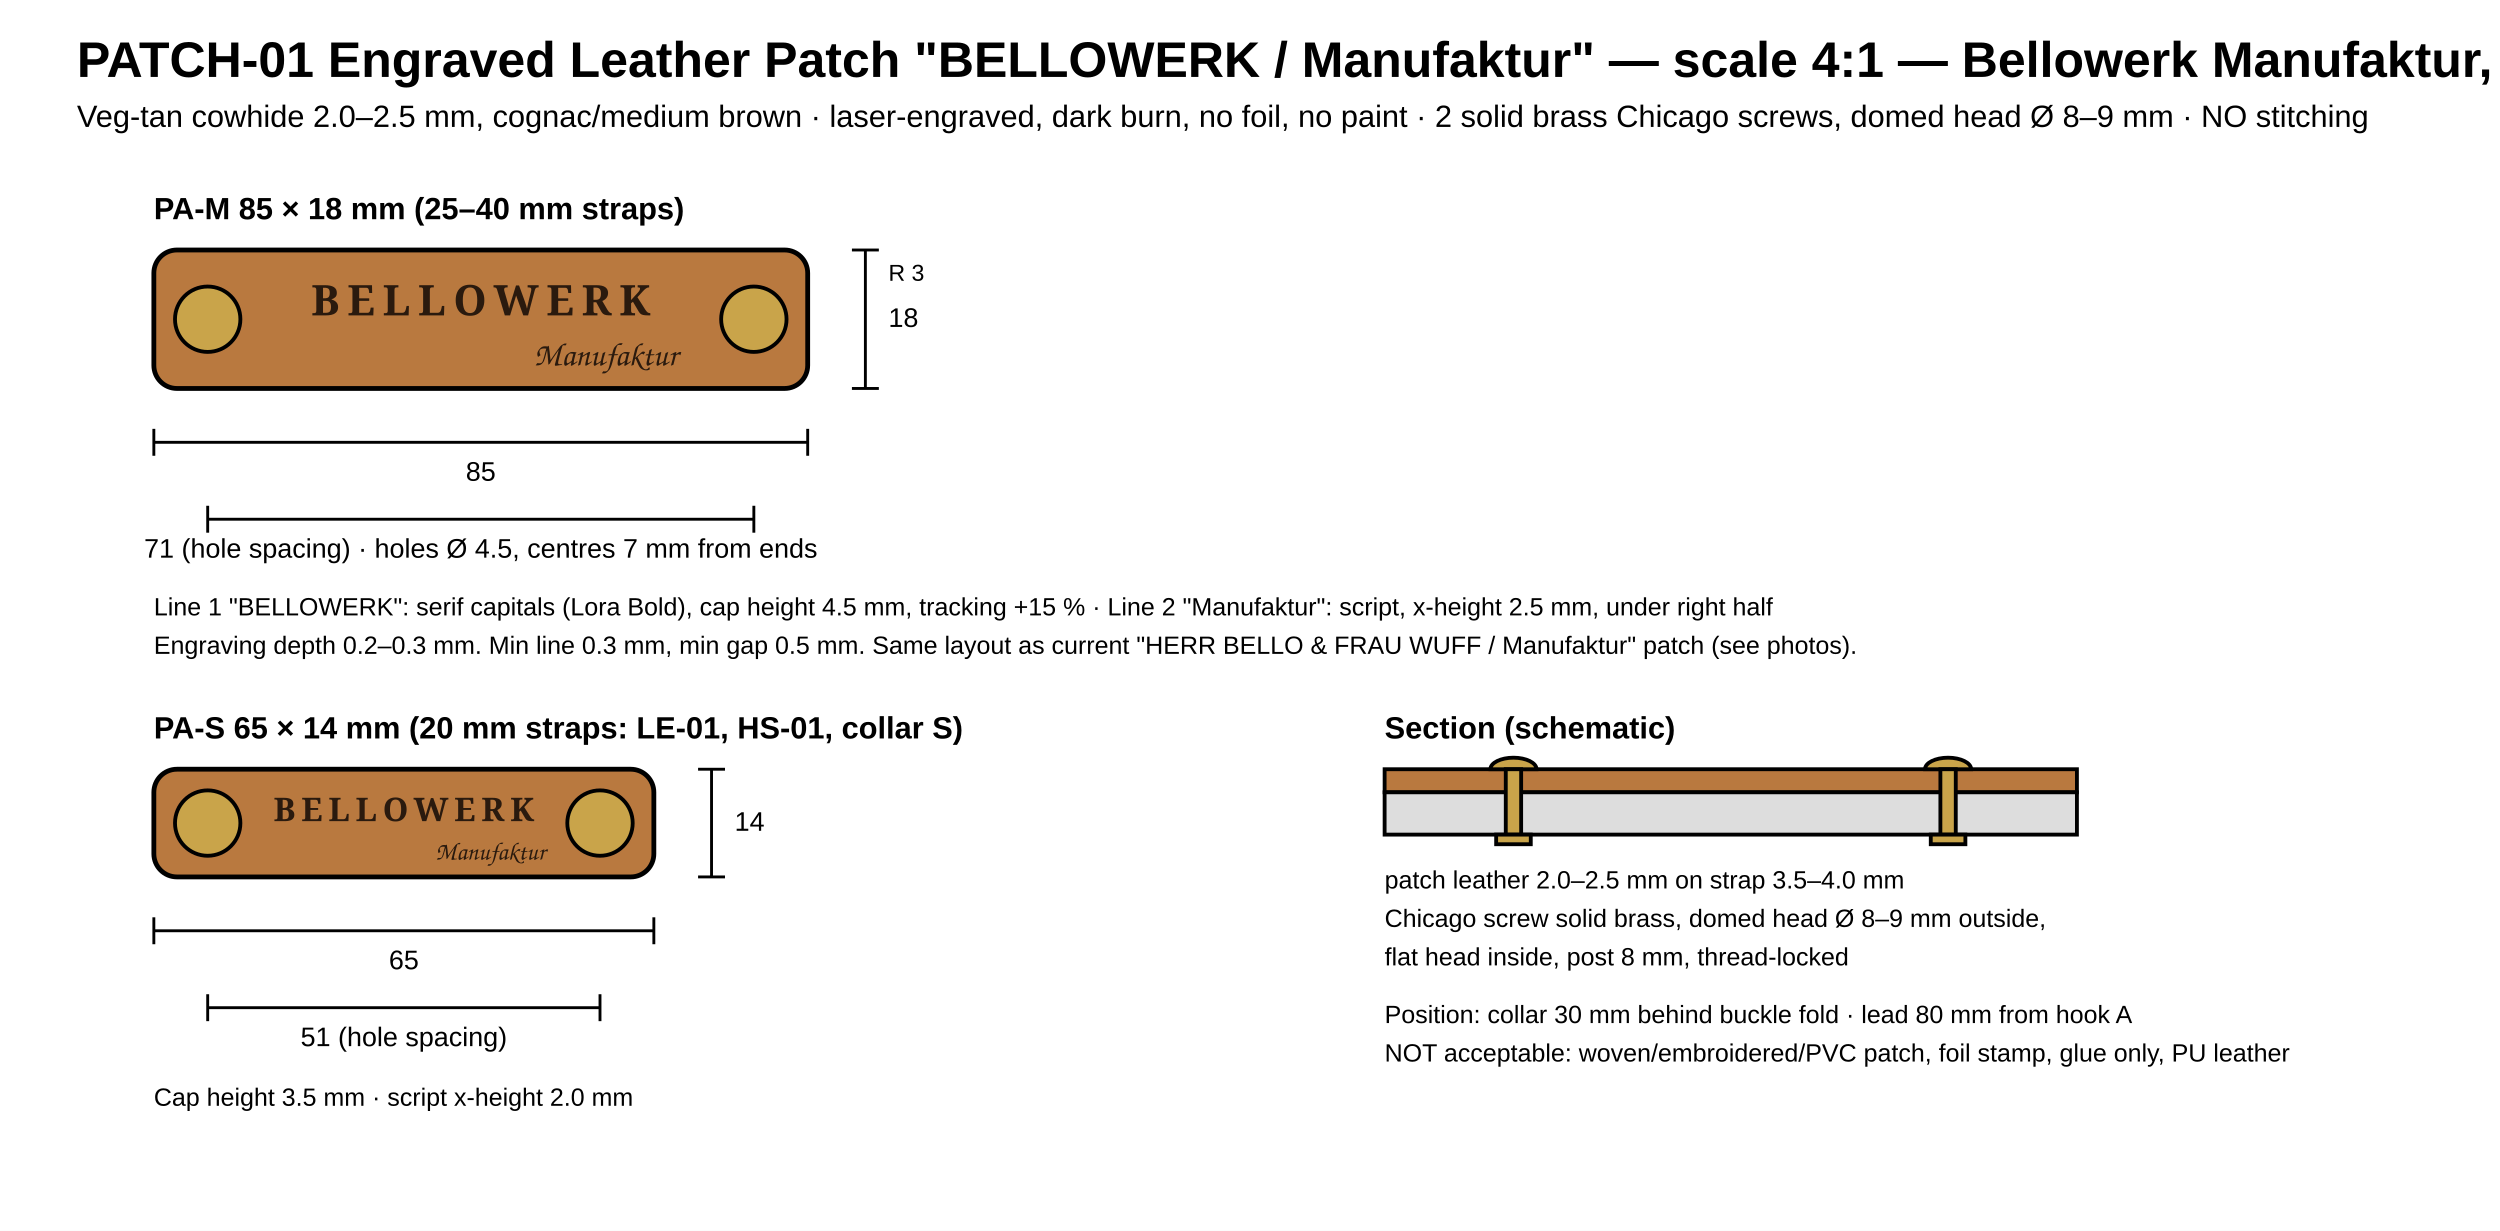
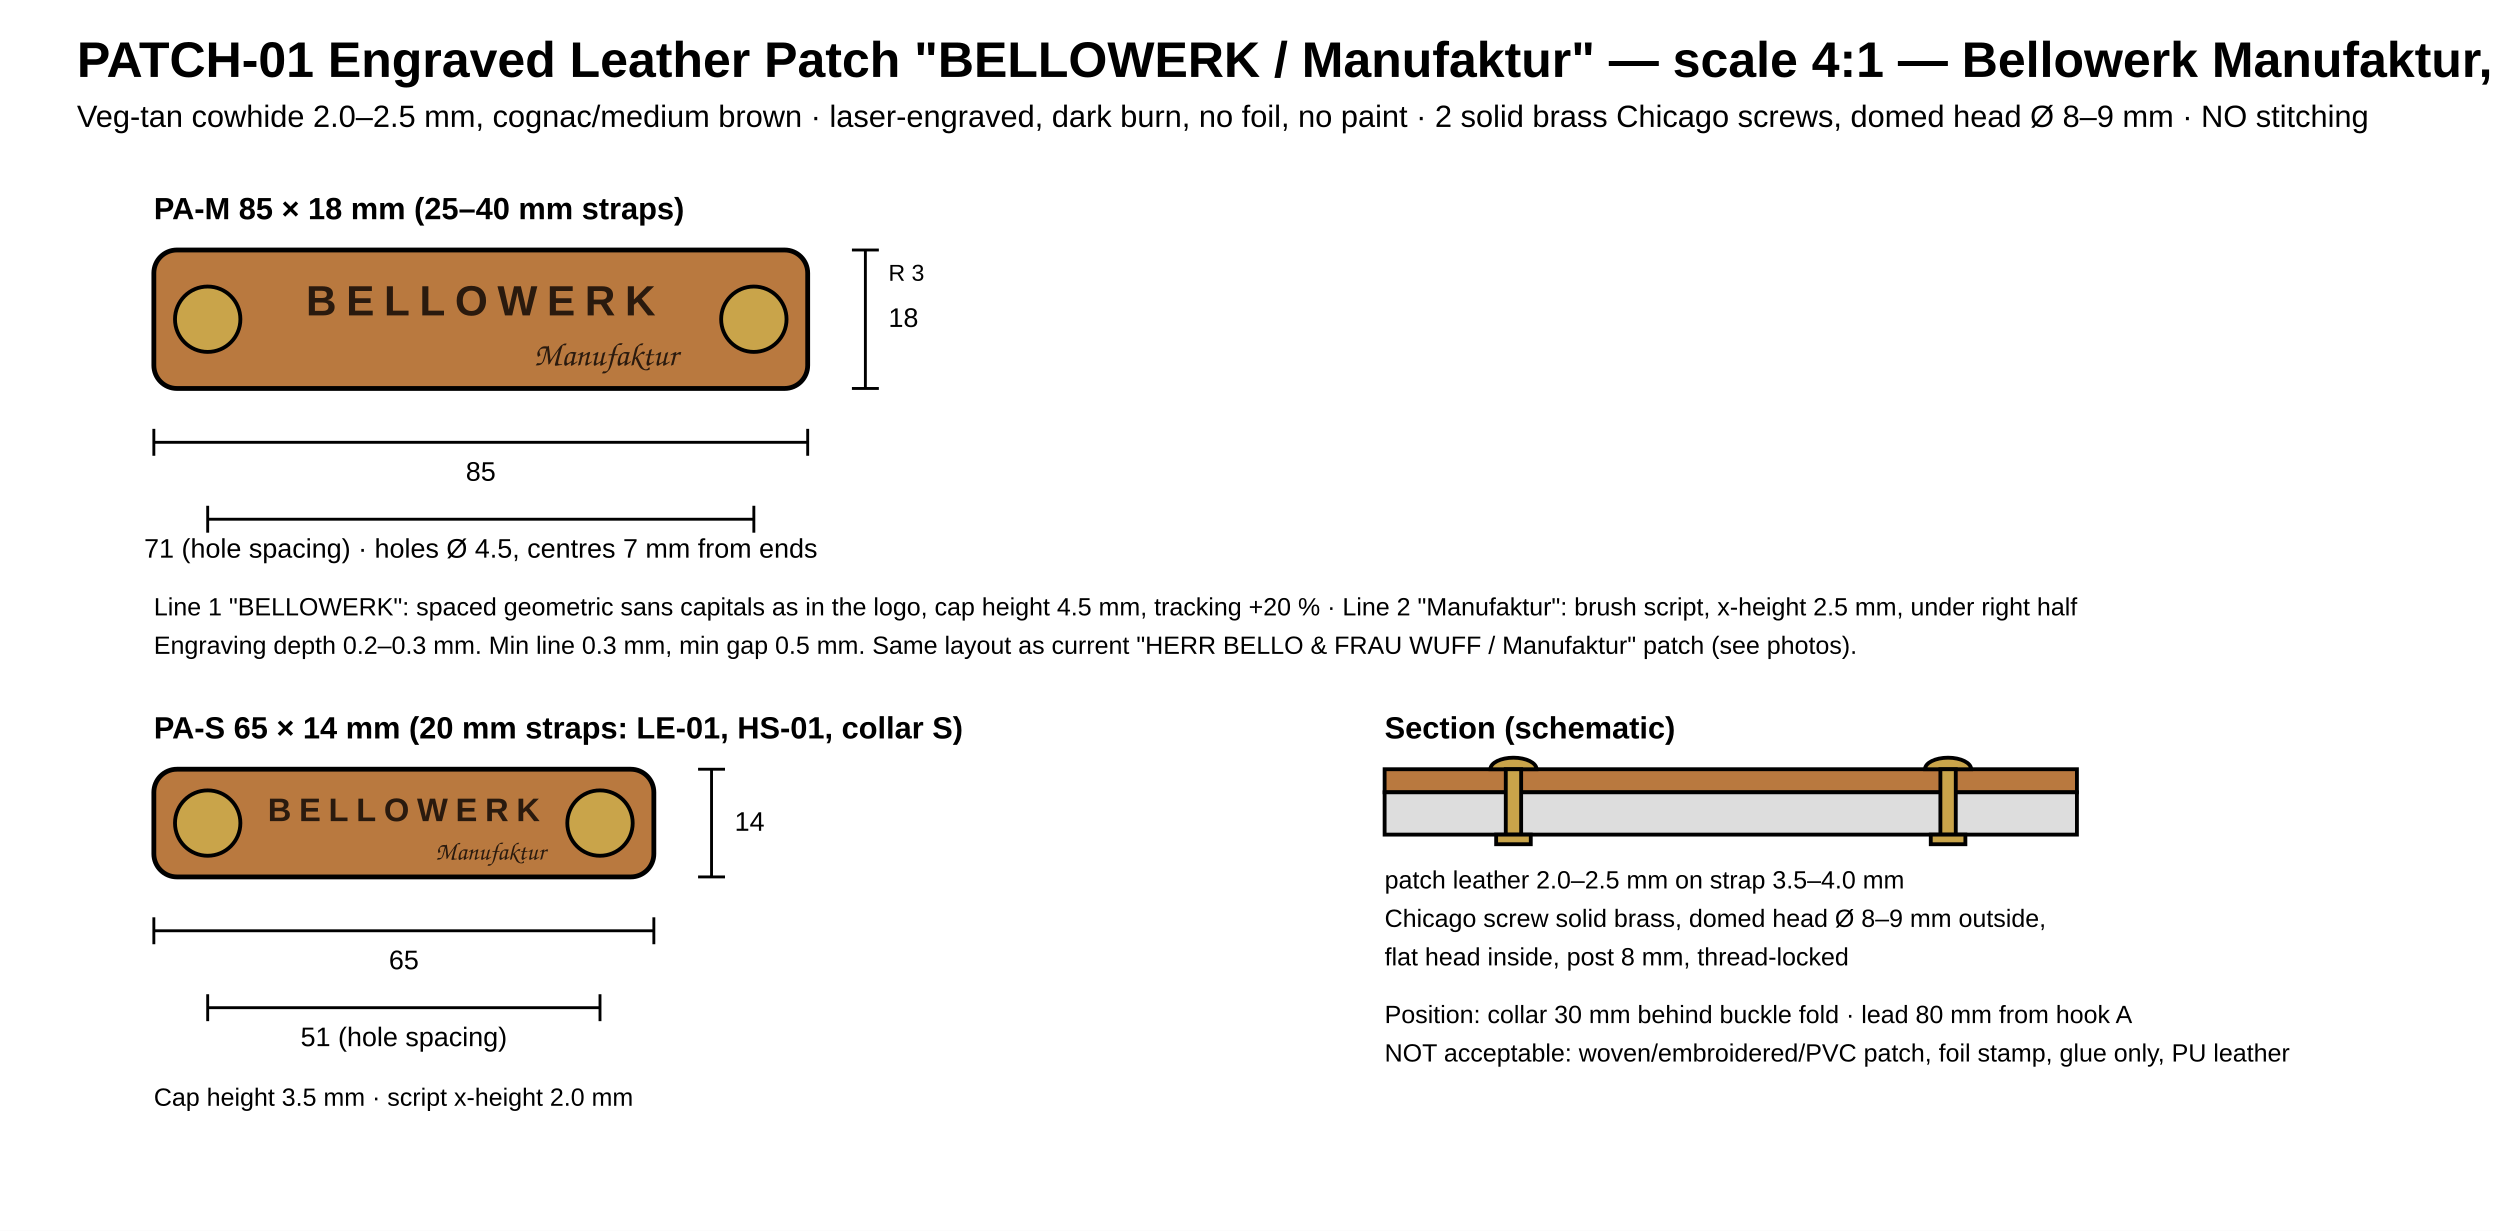
<svg xmlns="http://www.w3.org/2000/svg" width="1300" height="640" viewBox="0 0 1300 640" font-family="Arial, Helvetica, sans-serif" font-size="16" fill="none" stroke="#000" stroke-width="2">
  <rect x="0" y="0" width="1300" height="640" fill="#fff" stroke="none" />
  <text x="40" y="40" font-size="26" font-weight="bold" fill="#000" stroke="none">PATCH-01 Engraved Leather Patch "BELLOWERK / Manufaktur" — scale 4:1 — Bellowerk Manufaktur, v1.1, 9 Sep 2026</text>
  <text x="40" y="66" fill="#000" stroke="none">Veg-tan cowhide 2.0–2.5 mm, cognac/medium brown · laser-engraved, dark burn, no foil, no paint · 2 solid brass Chicago screws, domed head Ø 8–9 mm · NO stitching</text>
  <g transform="translate(80,130)">
    <text x="0" y="-16" fill="#000" stroke="none" font-weight="bold">PA-M 85 × 18 mm (25–40 mm straps)</text>
    <rect x="0" y="0" width="340" height="72" rx="12" fill="#b9793f" stroke="#000" stroke-width="2.5" />
    <circle cx="28" cy="36" r="17" fill="#c9a44a" stroke="#000" />
    <circle cx="312" cy="36" r="17" fill="#c9a44a" stroke="#000" />
-     <text x="170" y="34" text-anchor="middle" fill="#2a1a0e" stroke="none" font-size="22" font-weight="bold" letter-spacing="4" font-family="Georgia, serif">BELLOWERK</text>
+     <text x="170" y="34" text-anchor="middle" fill="#2a1a0e" stroke="none" font-size="22" font-weight="600" letter-spacing="5" font-family="Futura, 'Century Gothic', 'Josefin Sans', Arial, sans-serif">BELLOWERK</text>
    <text x="235" y="60" text-anchor="middle" fill="#2a1a0e" stroke="none" font-size="17" font-style="italic" font-family="'Brush Script MT', 'Segoe Script', cursive">Manufaktur</text>
    <g stroke-width="1.5">
      <line x1="0" y1="100" x2="340" y2="100" />
      <line x1="0" y1="93" x2="0" y2="107" />
      <line x1="340" y1="93" x2="340" y2="107" />
      <text x="170" y="120" text-anchor="middle" fill="#000" stroke="none" font-size="14">85</text>
      <line x1="28" y1="140" x2="312" y2="140" />
      <line x1="28" y1="133" x2="28" y2="147" />
      <line x1="312" y1="133" x2="312" y2="147" />
      <text x="170" y="160" text-anchor="middle" fill="#000" stroke="none" font-size="14">71 (hole spacing) · holes Ø 4.5, centres 7 mm from ends</text>
      <line x1="370" y1="0" x2="370" y2="72" />
      <line x1="363" y1="0" x2="377" y2="0" />
      <line x1="363" y1="72" x2="377" y2="72" />
      <text x="382" y="40" fill="#000" stroke="none" font-size="14">18</text>
      <text x="382" y="16" fill="#000" stroke="none" font-size="12">R 3</text>
    </g>
-     <text x="0" y="190" fill="#000" stroke="none" font-size="13">Line 1 "BELLOWERK": serif capitals (Lora Bold), cap height 4.5 mm, tracking +15 % · Line 2 "Manufaktur": script, x-height 2.5 mm, under right half</text>
+     <text x="0" y="190" fill="#000" stroke="none" font-size="13">Line 1 "BELLOWERK": spaced geometric sans capitals as in the logo, cap height 4.5 mm, tracking +20 % · Line 2 "Manufaktur": brush script, x-height 2.5 mm, under right half</text>
    <text x="0" y="210" fill="#000" stroke="none" font-size="13">Engraving depth 0.2–0.3 mm. Min line 0.3 mm, min gap 0.5 mm. Same layout as current "HERR BELLO &amp; FRAU WUFF / Manufaktur" patch (see photos).</text>
  </g>
  <g transform="translate(80,400)">
    <text x="0" y="-16" fill="#000" stroke="none" font-weight="bold">PA-S 65 × 14 mm (20 mm straps: LE-01, HS-01, collar S)</text>
    <rect x="0" y="0" width="260" height="56" rx="12" fill="#b9793f" stroke="#000" stroke-width="2.5" />
    <circle cx="28" cy="28" r="17" fill="#c9a44a" stroke="#000" />
    <circle cx="232" cy="28" r="17" fill="#c9a44a" stroke="#000" />
-     <text x="130" y="27" text-anchor="middle" fill="#2a1a0e" stroke="none" font-size="17" font-weight="bold" letter-spacing="3" font-family="Georgia, serif">BELLOWERK</text>
+     <text x="130" y="27" text-anchor="middle" fill="#2a1a0e" stroke="none" font-size="17" font-weight="600" letter-spacing="4" font-family="Futura, 'Century Gothic', 'Josefin Sans', Arial, sans-serif">BELLOWERK</text>
    <text x="175" y="47" text-anchor="middle" fill="#2a1a0e" stroke="none" font-size="13" font-style="italic" font-family="'Brush Script MT', 'Segoe Script', cursive">Manufaktur</text>
    <g stroke-width="1.5">
      <line x1="0" y1="84" x2="260" y2="84" />
      <line x1="0" y1="77" x2="0" y2="91" />
      <line x1="260" y1="77" x2="260" y2="91" />
      <text x="130" y="104" text-anchor="middle" fill="#000" stroke="none" font-size="14">65</text>
      <line x1="28" y1="124" x2="232" y2="124" />
      <line x1="28" y1="117" x2="28" y2="131" />
      <line x1="232" y1="117" x2="232" y2="131" />
      <text x="130" y="144" text-anchor="middle" fill="#000" stroke="none" font-size="14">51 (hole spacing)</text>
      <line x1="290" y1="0" x2="290" y2="56" />
      <line x1="283" y1="0" x2="297" y2="0" />
      <line x1="283" y1="56" x2="297" y2="56" />
      <text x="302" y="32" fill="#000" stroke="none" font-size="14">14</text>
    </g>
    <text x="0" y="175" fill="#000" stroke="none" font-size="13">Cap height 3.5 mm · script x-height 2.0 mm</text>
  </g>
  <g transform="translate(720,400)">
    <text x="0" y="-16" fill="#000" stroke="none" font-weight="bold">Section (schematic)</text>
    <rect x="0" y="0" width="360" height="12" fill="#b9793f" stroke="#000" />
    <rect x="0" y="12" width="360" height="22" fill="#ddd" stroke="#000" />
    <path d="M 55 0 A 12 6 0 0 1 79 0 Z" fill="#c9a44a" stroke="#000" />
    <rect x="63" y="0" width="8" height="34" fill="#c9a44a" stroke="#000" />
    <rect x="58" y="34" width="18" height="5" fill="#c9a44a" stroke="#000" />
    <path d="M 281 0 A 12 6 0 0 1 305 0 Z" fill="#c9a44a" stroke="#000" />
    <rect x="289" y="0" width="8" height="34" fill="#c9a44a" stroke="#000" />
    <rect x="284" y="34" width="18" height="5" fill="#c9a44a" stroke="#000" />
    <text x="0" y="62" fill="#000" stroke="none" font-size="13">patch leather 2.0–2.5 mm on strap 3.5–4.0 mm</text>
    <text x="0" y="82" fill="#000" stroke="none" font-size="13">Chicago screw solid brass, domed head Ø 8–9 mm outside,</text>
    <text x="0" y="102" fill="#000" stroke="none" font-size="13">flat head inside, post 8 mm, thread-locked</text>
    <text x="0" y="132" fill="#000" stroke="none" font-size="13">Position: collar 30 mm behind buckle fold · lead 80 mm from hook A</text>
    <text x="0" y="152" fill="#000" stroke="none" font-size="13">NOT acceptable: woven/embroidered/PVC patch, foil stamp, glue only, PU leather</text>
  </g>
</svg>
